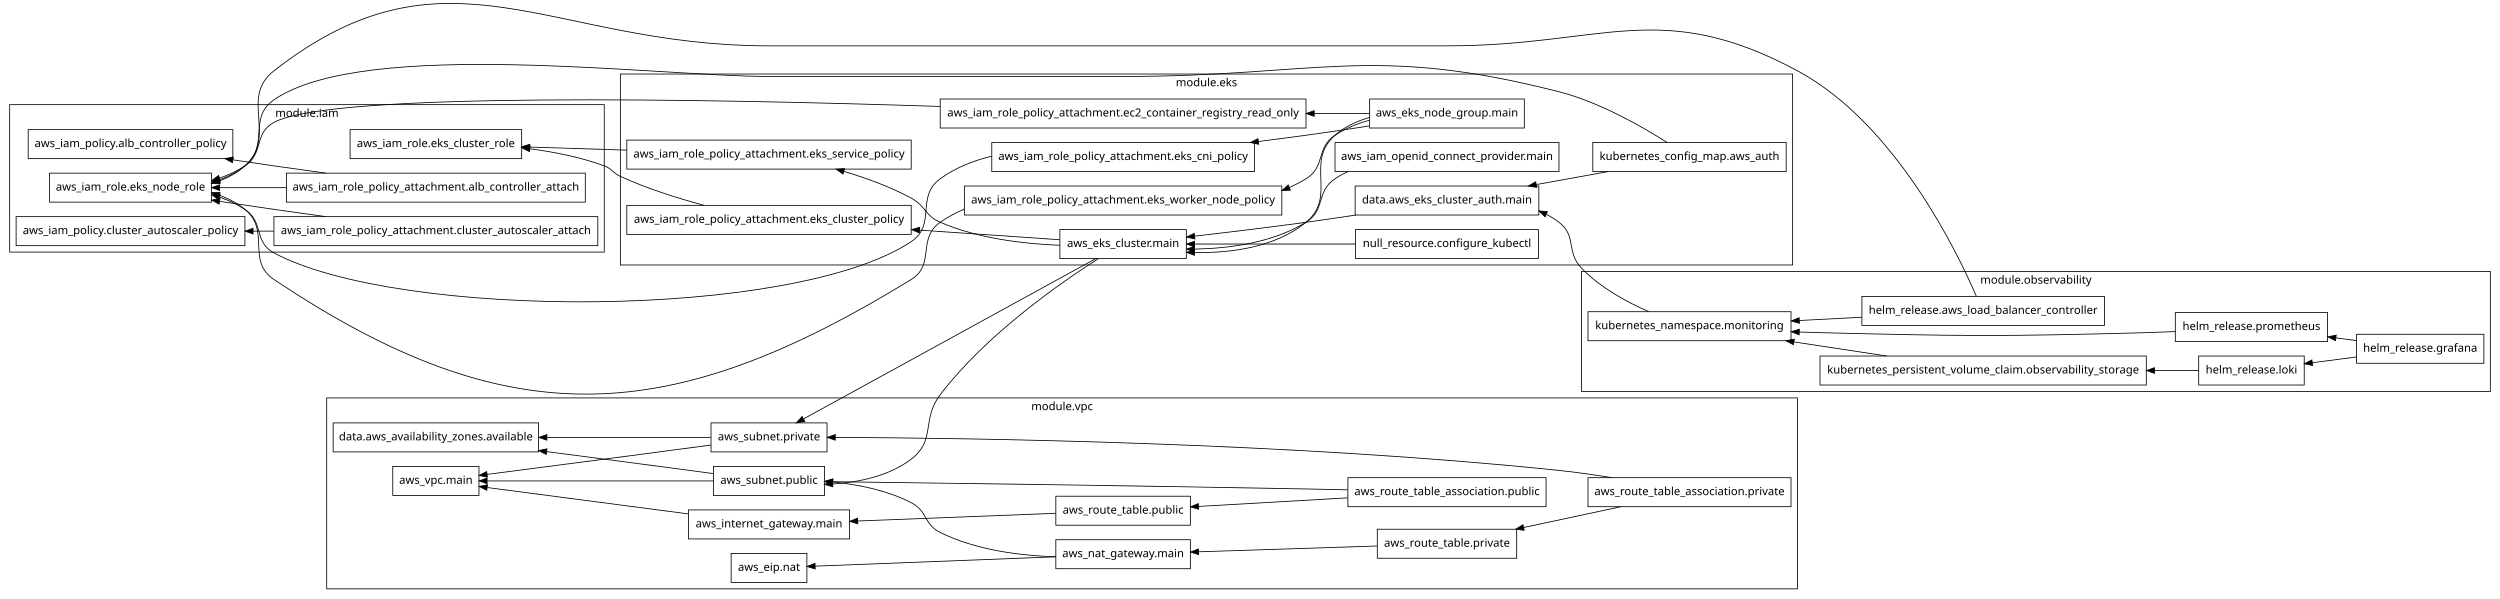
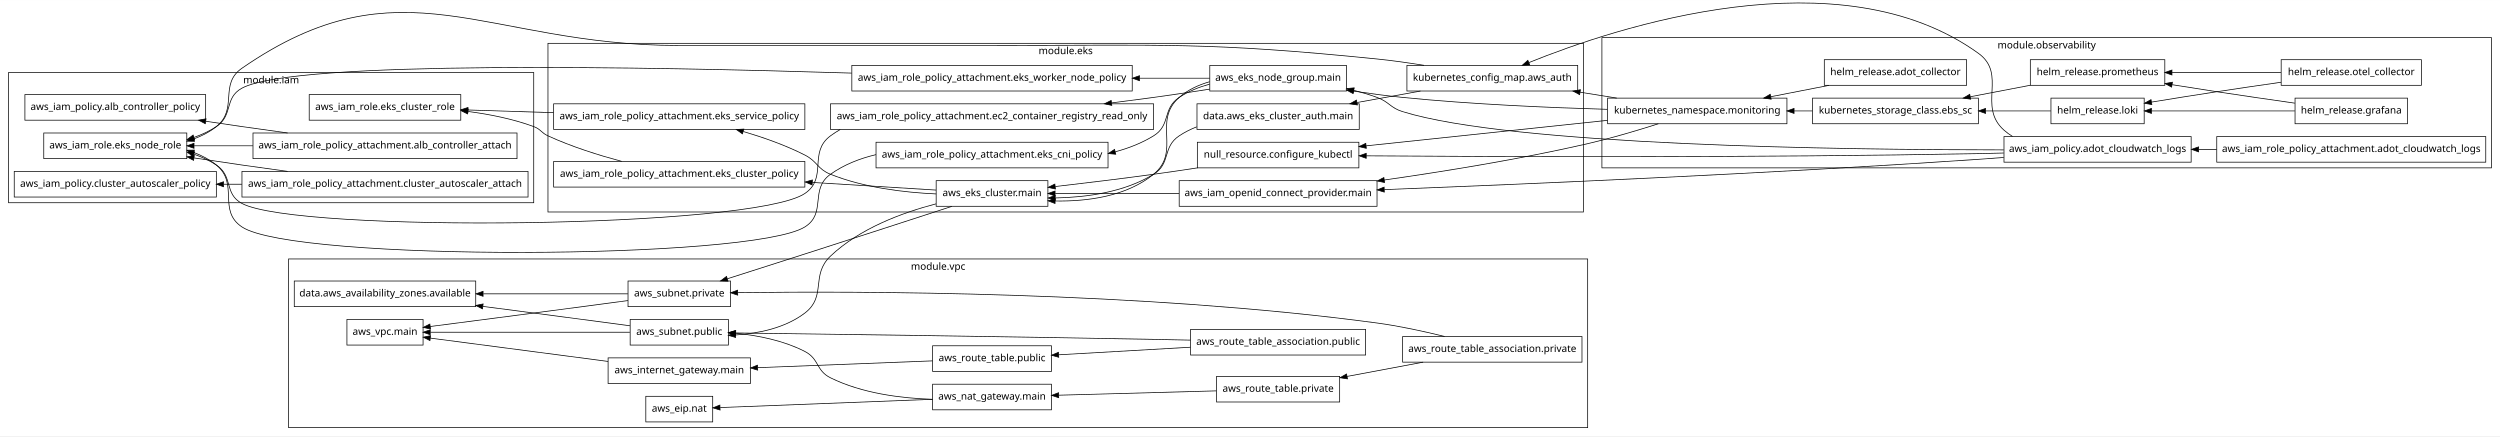
- <svg xmlns="http://www.w3.org/2000/svg" width="3103pt" height="743pt" viewBox="0.00 0.00 3103.00 742.79">
-   <g id="graph0" class="graph" transform="scale(1 1) rotate(0) translate(4 738.79)">
-     <polygon fill="white" stroke="transparent" points="-4,4 -4,-738.79 3099,-738.79 3099,4 -4,4" />
+ <svg xmlns="http://www.w3.org/2000/svg" width="3513pt" height="613pt" viewBox="0.00 0.00 3513.00 612.77">
+   <g id="graph0" class="graph" transform="scale(1 1) rotate(0) translate(4 608.77)">
+     <polygon fill="white" stroke="transparent" points="-4,4 -4,-608.77 3509,-608.77 3509,4 -4,4" />
    <g id="clust1" class="cluster">
-       <polygon fill="none" stroke="black" points="766,-410 766,-647 2221,-647 2221,-410 766,-410" />
-       <text text-anchor="middle" x="1493.5" y="-631.8" font-family="sans-serif" font-size="14.00">module.eks</text>
+       <polygon fill="none" stroke="black" points="766,-311 766,-548 2221,-548 2221,-311 766,-311" />
+       <text text-anchor="middle" x="1493.5" y="-532.8" font-family="sans-serif" font-size="14.00">module.eks</text>
    </g>
    <g id="clust2" class="cluster">
-       <polygon fill="none" stroke="black" points="8,-426 8,-609 746,-609 746,-426 8,-426" />
-       <text text-anchor="middle" x="377" y="-593.8" font-family="sans-serif" font-size="14.00">module.iam</text>
+       <polygon fill="none" stroke="black" points="8,-324 8,-507 746,-507 746,-324 8,-324" />
+       <text text-anchor="middle" x="377" y="-491.8" font-family="sans-serif" font-size="14.00">module.iam</text>
    </g>
    <g id="clust3" class="cluster">
-       <polygon fill="none" stroke="black" points="1959,-253 1959,-402 3087,-402 3087,-253 1959,-253" />
-       <text text-anchor="middle" x="2523" y="-386.8" font-family="sans-serif" font-size="14.00">module.observability</text>
+       <polygon fill="none" stroke="black" points="2247,-373 2247,-556 3497,-556 3497,-373 2247,-373" />
+       <text text-anchor="middle" x="2872" y="-540.8" font-family="sans-serif" font-size="14.00">module.observability</text>
    </g>
    <g id="clust4" class="cluster">
      <polygon fill="none" stroke="black" points="401.5,-8 401.5,-245 2227,-245 2227,-8 401.5,-8" />
      <text text-anchor="middle" x="1314.25" y="-229.8" font-family="sans-serif" font-size="14.00">module.vpc</text>
    </g>
    <g id="node1" class="node">
-       <polygon fill="none" stroke="black" points="1906,-508 1678,-508 1678,-472 1906,-472 1906,-508" />
-       <text text-anchor="middle" x="1792" y="-486.3" font-family="sans-serif" font-size="14.00">data.aws_eks_cluster_auth.main</text>
+       <polygon fill="none" stroke="black" points="1906,-463 1678,-463 1678,-427 1906,-427 1906,-463" />
+       <text text-anchor="middle" x="1792" y="-441.3" font-family="sans-serif" font-size="14.00">data.aws_eks_cluster_auth.main</text>
    </g>
    <g id="node2" class="node">
-       <polygon fill="none" stroke="black" points="1468.5,-454 1311.5,-454 1311.5,-418 1468.5,-418 1468.5,-454" />
-       <text text-anchor="middle" x="1390" y="-432.3" font-family="sans-serif" font-size="14.00">aws_eks_cluster.main</text>
+       <polygon fill="none" stroke="black" points="1468.5,-355 1311.5,-355 1311.5,-319 1468.5,-319 1468.5,-355" />
+       <text text-anchor="middle" x="1390" y="-333.3" font-family="sans-serif" font-size="14.00">aws_eks_cluster.main</text>
    </g>
    <g id="edge1" class="edge">
-       <path fill="none" stroke="black" d="M1678.76,-471.99C1658.24,-468.87 1636.99,-465.74 1617,-463 1571.52,-456.76 1520.78,-450.62 1478.91,-445.78" />
-       <polygon fill="black" stroke="black" points="1479.08,-442.27 1468.75,-444.61 1478.28,-449.23 1479.08,-442.27" />
+       <path fill="none" stroke="black" d="M1677.66,-430.67C1668.96,-427.25 1660.62,-423.08 1653,-418 1629,-402 1641.58,-379.1 1617,-364 1576.16,-338.91 1523.28,-331.54 1478.94,-330.72" />
+       <polygon fill="black" stroke="black" points="1478.77,-327.22 1468.74,-330.65 1478.72,-334.22 1478.77,-327.22" />
    </g>
    <g id="node6" class="node">
-       <polygon fill="none" stroke="black" points="1127,-484 774,-484 774,-448 1127,-448 1127,-484" />
-       <text text-anchor="middle" x="950.5" y="-462.3" font-family="sans-serif" font-size="14.00">aws_iam_role_policy_attachment.eks_cluster_policy</text>
+       <polygon fill="none" stroke="black" points="1127,-382 774,-382 774,-346 1127,-346 1127,-382" />
+       <text text-anchor="middle" x="950.5" y="-360.3" font-family="sans-serif" font-size="14.00">aws_iam_role_policy_attachment.eks_cluster_policy</text>
    </g>
    <g id="edge2" class="edge">
-       <path fill="none" stroke="black" d="M1311.29,-441.33C1262.91,-444.65 1198.48,-449.06 1137.52,-453.24" />
-       <polygon fill="black" stroke="black" points="1137.12,-449.76 1127.38,-453.94 1137.6,-456.75 1137.12,-449.76" />
+       <path fill="none" stroke="black" d="M1311.29,-341.8C1262.91,-344.78 1198.48,-348.76 1137.52,-352.52" />
+       <polygon fill="black" stroke="black" points="1137.15,-349.04 1127.38,-353.15 1137.58,-356.02 1137.15,-349.04" />
    </g>
    <g id="node8" class="node">
-       <polygon fill="none" stroke="black" points="1127,-565 774,-565 774,-529 1127,-529 1127,-565" />
-       <text text-anchor="middle" x="950.5" y="-543.3" font-family="sans-serif" font-size="14.00">aws_iam_role_policy_attachment.eks_service_policy</text>
+       <polygon fill="none" stroke="black" points="1127,-463 774,-463 774,-427 1127,-427 1127,-463" />
+       <text text-anchor="middle" x="950.5" y="-441.3" font-family="sans-serif" font-size="14.00">aws_iam_role_policy_attachment.eks_service_policy</text>
    </g>
    <g id="edge3" class="edge">
-       <path fill="none" stroke="black" d="M1311.36,-434.47C1266.39,-436.18 1209.63,-442.91 1163,-463 1143.87,-471.24 1145.31,-483.08 1127,-493 1101.18,-506.99 1071.21,-517.91 1043.42,-526.15" />
-       <polygon fill="black" stroke="black" points="1042.34,-522.82 1033.7,-528.95 1044.27,-529.55 1042.34,-522.82" />
-     </g>
-     <g id="node32" class="node">
+       <path fill="none" stroke="black" d="M1311.47,-336.37C1266.67,-338.41 1210.04,-345.15 1163,-364 1144.44,-371.44 1144.82,-381.92 1127,-391 1100.06,-404.72 1069,-415.68 1040.57,-424.05" />
+       <polygon fill="black" stroke="black" points="1039.28,-420.78 1030.64,-426.9 1041.21,-427.51 1039.28,-420.78" />
+     </g>
+     <g id="node35" class="node">
      <polygon fill="none" stroke="black" points="1022.5,-214 878.5,-214 878.5,-178 1022.5,-178 1022.5,-214" />
      <text text-anchor="middle" x="950.5" y="-192.3" font-family="sans-serif" font-size="14.00">aws_subnet.private</text>
    </g>
    <g id="edge4" class="edge">
-       <path fill="none" stroke="black" d="M1356.12,-417.96C1277.71,-374.95 1079.88,-266.43 993.24,-218.9" />
-       <polygon fill="black" stroke="black" points="994.92,-215.83 984.47,-214.08 991.55,-221.96 994.92,-215.83" />
-     </g>
-     <g id="node33" class="node">
+       <path fill="none" stroke="black" d="M1333.57,-318.93C1280.56,-301.67 1198.36,-274.96 1127,-252 1091.13,-240.46 1051.11,-227.68 1018.35,-217.25" />
+       <polygon fill="black" stroke="black" points="1019.02,-213.79 1008.43,-214.09 1016.9,-220.46 1019.02,-213.79" />
+     </g>
+     <g id="node36" class="node">
      <polygon fill="none" stroke="black" points="1019.5,-160 881.5,-160 881.5,-124 1019.5,-124 1019.5,-160" />
      <text text-anchor="middle" x="950.5" y="-138.3" font-family="sans-serif" font-size="14.00">aws_subnet.public</text>
    </g>
    <g id="edge5" class="edge">
-       <path fill="none" stroke="black" d="M1359.29,-417.88C1312.2,-387.87 1219.95,-323.73 1163,-249 1139.37,-217.99 1158.03,-192.61 1127,-169 1099.54,-148.11 1062.55,-140.33 1029.6,-138.18" />
+       <path fill="none" stroke="black" d="M1311.28,-322.43C1263.47,-309.98 1203.76,-287.71 1163,-249 1134.73,-222.15 1158.03,-192.61 1127,-169 1099.54,-148.11 1062.55,-140.33 1029.6,-138.18" />
      <polygon fill="black" stroke="black" points="1029.68,-134.68 1019.52,-137.69 1029.34,-141.67 1029.68,-134.68" />
    </g>
    <g id="node3" class="node">
-       <polygon fill="none" stroke="black" points="1888,-616 1696,-616 1696,-580 1888,-580 1888,-616" />
-       <text text-anchor="middle" x="1792" y="-594.3" font-family="sans-serif" font-size="14.00">aws_eks_node_group.main</text>
+       <polygon fill="none" stroke="black" points="1888,-517 1696,-517 1696,-481 1888,-481 1888,-517" />
+       <text text-anchor="middle" x="1792" y="-495.3" font-family="sans-serif" font-size="14.00">aws_eks_node_group.main</text>
    </g>
    <g id="edge6" class="edge">
-       <path fill="none" stroke="black" d="M1695.79,-593.04C1680.14,-588.59 1665.1,-581.64 1653,-571 1615,-537.59 1656.22,-494.97 1617,-463 1578.99,-432.01 1524.71,-424.72 1478.88,-425.44" />
-       <polygon fill="black" stroke="black" points="1478.53,-421.95 1468.63,-425.73 1478.73,-428.95 1478.53,-421.95" />
+       <path fill="none" stroke="black" d="M1695.79,-494.04C1680.14,-489.59 1665.1,-482.64 1653,-472 1615,-438.59 1656.22,-395.97 1617,-364 1578.99,-333.01 1524.71,-325.72 1478.88,-326.44" />
+       <polygon fill="black" stroke="black" points="1478.53,-322.95 1468.63,-326.73 1478.73,-329.95 1478.53,-322.95" />
    </g>
    <g id="node5" class="node">
-       <polygon fill="none" stroke="black" points="1617,-616 1163,-616 1163,-580 1617,-580 1617,-616" />
-       <text text-anchor="middle" x="1390" y="-594.3" font-family="sans-serif" font-size="14.00">aws_iam_role_policy_attachment.ec2_container_registry_read_only</text>
+       <polygon fill="none" stroke="black" points="1617,-463 1163,-463 1163,-427 1617,-427 1617,-463" />
+       <text text-anchor="middle" x="1390" y="-441.3" font-family="sans-serif" font-size="14.00">aws_iam_role_policy_attachment.ec2_container_registry_read_only</text>
    </g>
    <g id="edge7" class="edge">
-       <path fill="none" stroke="black" d="M1695.95,-598C1674.73,-598 1651.31,-598 1627.16,-598" />
-       <polygon fill="black" stroke="black" points="1627.14,-594.5 1617.14,-598 1627.14,-601.5 1627.14,-594.5" />
+       <path fill="none" stroke="black" d="M1695.81,-483.61C1670.25,-479.65 1642.59,-475.51 1617,-472 1597.91,-469.38 1577.89,-466.78 1558,-464.28" />
+       <polygon fill="black" stroke="black" points="1558.28,-460.79 1547.93,-463.03 1557.42,-467.74 1558.28,-460.79" />
    </g>
    <g id="node7" class="node">
-       <polygon fill="none" stroke="black" points="1553,-562 1227,-562 1227,-526 1553,-526 1553,-562" />
-       <text text-anchor="middle" x="1390" y="-540.3" font-family="sans-serif" font-size="14.00">aws_iam_role_policy_attachment.eks_cni_policy</text>
+       <polygon fill="none" stroke="black" points="1553,-409 1227,-409 1227,-373 1553,-373 1553,-409" />
+       <text text-anchor="middle" x="1390" y="-387.3" font-family="sans-serif" font-size="14.00">aws_iam_role_policy_attachment.eks_cni_policy</text>
    </g>
    <g id="edge8" class="edge">
-       <path fill="none" stroke="black" d="M1695.81,-582.61C1670.25,-578.65 1642.59,-574.51 1617,-571 1597.91,-568.38 1577.89,-565.78 1558,-563.28" />
-       <polygon fill="black" stroke="black" points="1558.28,-559.79 1547.93,-562.03 1557.42,-566.74 1558.28,-559.79" />
+       <path fill="none" stroke="black" d="M1695.78,-490.65C1680.65,-486.5 1665.8,-480.53 1653,-472 1629,-456 1641.58,-433.1 1617,-418 1600.59,-407.92 1582.23,-400.69 1563.26,-395.61" />
+       <polygon fill="black" stroke="black" points="1563.84,-392.15 1553.29,-393.14 1562.16,-398.94 1563.84,-392.15" />
    </g>
    <g id="node9" class="node">
-       <polygon fill="none" stroke="black" points="1587,-508 1193,-508 1193,-472 1587,-472 1587,-508" />
-       <text text-anchor="middle" x="1390" y="-486.3" font-family="sans-serif" font-size="14.00">aws_iam_role_policy_attachment.eks_worker_node_policy</text>
+       <polygon fill="none" stroke="black" points="1587,-517 1193,-517 1193,-481 1587,-481 1587,-517" />
+       <text text-anchor="middle" x="1390" y="-495.3" font-family="sans-serif" font-size="14.00">aws_iam_role_policy_attachment.eks_worker_node_policy</text>
    </g>
    <g id="edge9" class="edge">
-       <path fill="none" stroke="black" d="M1695.78,-589.65C1680.65,-585.5 1665.8,-579.53 1653,-571 1629,-555 1641.58,-532.1 1617,-517 1610.52,-513.02 1603.73,-509.48 1596.73,-506.35" />
-       <polygon fill="black" stroke="black" points="1597.62,-502.93 1587.05,-502.32 1594.93,-509.39 1597.62,-502.93" />
+       <path fill="none" stroke="black" d="M1695.95,-499C1666.09,-499 1631.87,-499 1597.4,-499" />
+       <polygon fill="black" stroke="black" points="1597.19,-495.5 1587.19,-499 1597.19,-502.5 1597.19,-495.5" />
    </g>
    <g id="node4" class="node">
-       <polygon fill="none" stroke="black" points="1931,-562 1653,-562 1653,-526 1931,-526 1931,-562" />
-       <text text-anchor="middle" x="1792" y="-540.3" font-family="sans-serif" font-size="14.00">aws_iam_openid_connect_provider.main</text>
+       <polygon fill="none" stroke="black" points="1931,-355 1653,-355 1653,-319 1931,-319 1931,-355" />
+       <text text-anchor="middle" x="1792" y="-333.3" font-family="sans-serif" font-size="14.00">aws_iam_openid_connect_provider.main</text>
    </g>
    <g id="edge10" class="edge">
-       <path fill="none" stroke="black" d="M1669.1,-525.99C1663.48,-523.37 1658.08,-520.39 1653,-517 1629,-501 1641.58,-478.1 1617,-463 1576.16,-437.91 1523.28,-430.54 1478.94,-429.72" />
-       <polygon fill="black" stroke="black" points="1478.77,-426.22 1468.74,-429.65 1478.72,-433.22 1478.77,-426.22" />
+       <path fill="none" stroke="black" d="M1652.78,-337C1595.11,-337 1529.83,-337 1478.89,-337" />
+       <polygon fill="black" stroke="black" points="1478.57,-333.5 1468.57,-337 1478.57,-340.5 1478.57,-333.5" />
    </g>
    <g id="node15" class="node">
-       <polygon fill="none" stroke="black" points="258.5,-524 57.5,-524 57.5,-488 258.5,-488 258.5,-524" />
-       <text text-anchor="middle" x="158" y="-502.3" font-family="sans-serif" font-size="14.00">aws_iam_role.eks_node_role</text>
+       <polygon fill="none" stroke="black" points="258.5,-422 57.5,-422 57.5,-386 258.5,-386 258.5,-422" />
+       <text text-anchor="middle" x="158" y="-400.3" font-family="sans-serif" font-size="14.00">aws_iam_role.eks_node_role</text>
    </g>
    <g id="edge11" class="edge">
-       <path fill="none" stroke="black" d="M1162.73,-606.77C874.9,-616.21 406.5,-625.2 336,-587 310.64,-573.26 324.03,-548.95 300,-533 290.44,-526.66 279.77,-521.72 268.68,-517.89" />
-       <polygon fill="black" stroke="black" points="269.44,-514.46 258.85,-514.81 267.34,-521.14 269.44,-514.46" />
+       <path fill="none" stroke="black" d="M1176.63,-426.89C1171.93,-424.18 1167.37,-421.23 1163,-418 1131.3,-394.61 1159.63,-359.07 1127,-337 1054.19,-287.76 413.5,-281.52 336,-323 310.57,-336.61 324.03,-361.05 300,-377 290.44,-383.34 279.77,-388.28 268.68,-392.11" />
+       <polygon fill="black" stroke="black" points="267.34,-388.86 258.85,-395.19 269.44,-395.54 267.34,-388.86" />
    </g>
    <g id="node14" class="node">
-       <polygon fill="none" stroke="black" points="643.5,-578 430.5,-578 430.5,-542 643.5,-542 643.5,-578" />
-       <text text-anchor="middle" x="537" y="-556.3" font-family="sans-serif" font-size="14.00">aws_iam_role.eks_cluster_role</text>
+       <polygon fill="none" stroke="black" points="643.5,-476 430.5,-476 430.5,-440 643.5,-440 643.5,-476" />
+       <text text-anchor="middle" x="537" y="-454.3" font-family="sans-serif" font-size="14.00">aws_iam_role.eks_cluster_role</text>
    </g>
    <g id="edge12" class="edge">
-       <path fill="none" stroke="black" d="M869.54,-484.12C836.68,-492.94 798.73,-504.94 766,-520 756.37,-524.43 755.95,-529.34 746,-533 717.06,-543.65 684.51,-550.21 653.9,-554.22" />
-       <polygon fill="black" stroke="black" points="653.11,-550.79 643.61,-555.48 653.96,-557.74 653.11,-550.79" />
+       <path fill="none" stroke="black" d="M869.54,-382.12C836.68,-390.94 798.73,-402.94 766,-418 756.37,-422.43 755.95,-427.34 746,-431 717.06,-441.65 684.51,-448.21 653.9,-452.22" />
+       <polygon fill="black" stroke="black" points="653.11,-448.79 643.61,-453.48 653.96,-455.74 653.11,-448.79" />
    </g>
    <g id="edge13" class="edge">
-       <path fill="none" stroke="black" d="M1226.98,-545C1204.03,-539.53 1181.86,-530.71 1163,-517 1132.12,-494.55 1158.78,-460.16 1127,-439 980.68,-341.55 491,-342.04 336,-425 310.57,-438.61 324.03,-463.05 300,-479 290.44,-485.34 279.77,-490.28 268.68,-494.11" />
-       <polygon fill="black" stroke="black" points="267.34,-490.86 258.85,-497.19 269.44,-497.54 267.34,-490.86" />
+       <path fill="none" stroke="black" d="M1226.93,-391.59C1204.05,-386.16 1181.92,-377.46 1163,-364 1133.2,-342.79 1158.01,-309.4 1127,-290 1052.49,-243.39 409.07,-241.16 336,-290 301.21,-313.25 332.44,-350.56 300,-377 290.64,-384.63 279.78,-390.33 268.31,-394.58" />
+       <polygon fill="black" stroke="black" points="266.95,-391.34 258.56,-397.8 269.15,-397.98 266.95,-391.34" />
    </g>
    <g id="edge14" class="edge">
-       <path fill="none" stroke="black" d="M773.79,-552.55C733.26,-553.83 691.14,-555.16 653.9,-556.34" />
-       <polygon fill="black" stroke="black" points="653.42,-552.85 643.53,-556.67 653.64,-559.85 653.42,-552.85" />
+       <path fill="none" stroke="black" d="M773.79,-450.55C733.26,-451.83 691.14,-453.16 653.9,-454.34" />
+       <polygon fill="black" stroke="black" points="653.42,-450.85 643.53,-454.67 653.64,-457.85 653.42,-450.85" />
    </g>
    <g id="edge15" class="edge">
-       <path fill="none" stroke="black" d="M1192.92,-479.34C1182.38,-474.9 1172.31,-469.51 1163,-463 1134.01,-442.73 1157.15,-410.52 1127,-392 827.43,-208.02 628.27,-196.63 336,-392 301.21,-415.25 332.44,-452.56 300,-479 290.64,-486.63 279.78,-492.33 268.31,-496.58" />
-       <polygon fill="black" stroke="black" points="266.95,-493.34 258.56,-499.8 269.15,-499.98 266.95,-493.34" />
+       <path fill="none" stroke="black" d="M1192.77,-506.17C908.75,-515.08 408.96,-524.67 336,-485 310.66,-471.22 324.03,-446.95 300,-431 290.44,-424.66 279.77,-419.72 268.68,-415.89" />
+       <polygon fill="black" stroke="black" points="269.44,-412.46 258.85,-412.81 267.34,-419.14 269.44,-412.46" />
    </g>
    <g id="node10" class="node">
-       <polygon fill="none" stroke="black" points="2213,-562 1973,-562 1973,-526 2213,-526 2213,-562" />
-       <text text-anchor="middle" x="2093" y="-540.3" font-family="sans-serif" font-size="14.00">kubernetes_config_map.aws_auth</text>
+       <polygon fill="none" stroke="black" points="2213,-517 1973,-517 1973,-481 2213,-481 2213,-517" />
+       <text text-anchor="middle" x="2093" y="-495.3" font-family="sans-serif" font-size="14.00">kubernetes_config_map.aws_auth</text>
    </g>
    <g id="edge16" class="edge">
-       <path fill="none" stroke="black" d="M1992.02,-525.94C1963.47,-520.79 1932.2,-515.14 1903.09,-509.88" />
-       <polygon fill="black" stroke="black" points="1903.35,-506.37 1892.88,-508.04 1902.1,-513.26 1903.35,-506.37" />
+       <path fill="none" stroke="black" d="M1992.02,-480.94C1963.47,-475.79 1932.2,-470.14 1903.09,-464.88" />
+       <polygon fill="black" stroke="black" points="1903.35,-461.37 1892.88,-463.04 1902.1,-468.26 1903.35,-461.37" />
    </g>
    <g id="edge17" class="edge">
-       <path fill="none" stroke="black" d="M2065.23,-562.04C2034.39,-581.7 1981.47,-612.08 1931,-625 1698.36,-684.56 1631.15,-644 1391,-644 1391,-644 1391,-644 949.5,-644 813.01,-644 448.48,-692.31 336,-615 303.2,-592.45 331.12,-557.81 300,-533 290.64,-525.53 279.82,-519.92 268.43,-515.72" />
-       <polygon fill="black" stroke="black" points="269.34,-512.34 258.74,-512.52 267.14,-518.98 269.34,-512.34" />
+       <path fill="none" stroke="black" d="M1996.93,-517.06C1975.33,-520.58 1952.43,-523.84 1931,-526 1692.07,-550.13 1631.15,-545 1391,-545 1391,-545 1391,-545 949.5,-545 676.46,-545 560.63,-668.21 336,-513 303.25,-490.37 331.12,-455.81 300,-431 290.64,-423.53 279.82,-417.92 268.43,-413.72" />
+       <polygon fill="black" stroke="black" points="269.34,-410.34 258.74,-410.52 267.14,-416.98 269.34,-410.34" />
    </g>
    <g id="node11" class="node">
-       <polygon fill="none" stroke="black" points="1905.5,-454 1678.5,-454 1678.5,-418 1905.5,-418 1905.5,-454" />
-       <text text-anchor="middle" x="1792" y="-432.3" font-family="sans-serif" font-size="14.00">null_resource.configure_kubectl</text>
+       <polygon fill="none" stroke="black" points="1905.5,-409 1678.5,-409 1678.5,-373 1905.5,-373 1905.5,-409" />
+       <text text-anchor="middle" x="1792" y="-387.3" font-family="sans-serif" font-size="14.00">null_resource.configure_kubectl</text>
    </g>
    <g id="edge18" class="edge">
-       <path fill="none" stroke="black" d="M1678.25,-436C1615.15,-436 1537.63,-436 1479.04,-436" />
-       <polygon fill="black" stroke="black" points="1478.7,-432.5 1468.7,-436 1478.7,-439.5 1478.7,-432.5" />
+       <path fill="none" stroke="black" d="M1678.76,-372.99C1658.24,-369.87 1636.99,-366.74 1617,-364 1571.52,-357.76 1520.78,-351.62 1478.91,-346.78" />
+       <polygon fill="black" stroke="black" points="1479.08,-343.27 1468.75,-345.61 1478.28,-350.23 1479.08,-343.27" />
    </g>
    <g id="node12" class="node">
-       <polygon fill="none" stroke="black" points="285,-578 31,-578 31,-542 285,-542 285,-578" />
-       <text text-anchor="middle" x="158" y="-556.3" font-family="sans-serif" font-size="14.00">aws_iam_policy.alb_controller_policy</text>
+       <polygon fill="none" stroke="black" points="285,-476 31,-476 31,-440 285,-440 285,-476" />
+       <text text-anchor="middle" x="158" y="-454.3" font-family="sans-serif" font-size="14.00">aws_iam_policy.alb_controller_policy</text>
    </g>
    <g id="node13" class="node">
-       <polygon fill="none" stroke="black" points="300,-470 16,-470 16,-434 300,-434 300,-470" />
-       <text text-anchor="middle" x="158" y="-448.3" font-family="sans-serif" font-size="14.00">aws_iam_policy.cluster_autoscaler_policy</text>
+       <polygon fill="none" stroke="black" points="300,-368 16,-368 16,-332 300,-332 300,-368" />
+       <text text-anchor="middle" x="158" y="-346.3" font-family="sans-serif" font-size="14.00">aws_iam_policy.cluster_autoscaler_policy</text>
    </g>
    <g id="node16" class="node">
-       <polygon fill="none" stroke="black" points="722.5,-524 351.5,-524 351.5,-488 722.5,-488 722.5,-524" />
-       <text text-anchor="middle" x="537" y="-502.3" font-family="sans-serif" font-size="14.00">aws_iam_role_policy_attachment.alb_controller_attach</text>
+       <polygon fill="none" stroke="black" points="722.5,-422 351.5,-422 351.5,-386 722.5,-386 722.5,-422" />
+       <text text-anchor="middle" x="537" y="-400.3" font-family="sans-serif" font-size="14.00">aws_iam_role_policy_attachment.alb_controller_attach</text>
    </g>
    <g id="edge19" class="edge">
-       <path fill="none" stroke="black" d="M400.13,-524.02C378.67,-526.96 356.72,-530.02 336,-533 319.54,-535.37 302.23,-537.92 285.14,-540.49" />
-       <polygon fill="black" stroke="black" points="284.48,-537.05 275.11,-542 285.52,-543.97 284.48,-537.05" />
+       <path fill="none" stroke="black" d="M400.13,-422.02C378.67,-424.96 356.72,-428.02 336,-431 319.54,-433.37 302.23,-435.92 285.14,-438.49" />
+       <polygon fill="black" stroke="black" points="284.48,-435.05 275.11,-440 285.52,-441.97 284.48,-435.05" />
    </g>
    <g id="edge20" class="edge">
-       <path fill="none" stroke="black" d="M351.37,-506C323.12,-506 294.76,-506 268.82,-506" />
-       <polygon fill="black" stroke="black" points="268.62,-502.5 258.62,-506 268.62,-509.5 268.62,-502.5" />
+       <path fill="none" stroke="black" d="M351.37,-404C323.12,-404 294.76,-404 268.82,-404" />
+       <polygon fill="black" stroke="black" points="268.62,-400.5 258.62,-404 268.62,-407.5 268.62,-400.5" />
    </g>
    <g id="node17" class="node">
-       <polygon fill="none" stroke="black" points="738,-470 336,-470 336,-434 738,-434 738,-470" />
-       <text text-anchor="middle" x="537" y="-448.3" font-family="sans-serif" font-size="14.00">aws_iam_role_policy_attachment.cluster_autoscaler_attach</text>
+       <polygon fill="none" stroke="black" points="738,-368 336,-368 336,-332 738,-332 738,-368" />
+       <text text-anchor="middle" x="537" y="-346.3" font-family="sans-serif" font-size="14.00">aws_iam_role_policy_attachment.cluster_autoscaler_attach</text>
    </g>
    <g id="edge21" class="edge">
-       <path fill="none" stroke="black" d="M335.91,-452C327.33,-452 318.78,-452 310.33,-452" />
-       <polygon fill="black" stroke="black" points="310.08,-448.5 300.08,-452 310.08,-455.5 310.08,-448.5" />
+       <path fill="none" stroke="black" d="M335.91,-350C327.33,-350 318.78,-350 310.33,-350" />
+       <polygon fill="black" stroke="black" points="310.08,-346.5 300.08,-350 310.08,-353.5 310.08,-346.5" />
    </g>
    <g id="edge22" class="edge">
-       <path fill="none" stroke="black" d="M400.13,-470.02C378.67,-472.96 356.72,-476.02 336,-479 314.25,-482.13 291.02,-485.58 268.79,-488.95" />
-       <polygon fill="black" stroke="black" points="268.01,-485.53 258.65,-490.49 269.06,-492.45 268.01,-485.53" />
+       <path fill="none" stroke="black" d="M400.13,-368.02C378.67,-370.96 356.72,-374.02 336,-377 314.25,-380.13 291.02,-383.58 268.79,-386.95" />
+       <polygon fill="black" stroke="black" points="268.01,-383.53 258.65,-388.49 269.06,-390.45 268.01,-383.53" />
    </g>
    <g id="node18" class="node">
-       <polygon fill="none" stroke="black" points="2608,-371 2307,-371 2307,-335 2608,-335 2608,-371" />
-       <text text-anchor="middle" x="2457.5" y="-349.3" font-family="sans-serif" font-size="14.00">helm_release.aws_load_balancer_controller</text>
+       <polygon fill="none" stroke="black" points="3075,-417 2812,-417 2812,-381 3075,-381 3075,-417" />
+       <text text-anchor="middle" x="2943.5" y="-395.3" font-family="sans-serif" font-size="14.00">aws_iam_policy.adot_cloudwatch_logs</text>
    </g>
    <g id="edge23" class="edge">
-       <path fill="none" stroke="black" d="M2448.97,-371.34C2425.58,-425.64 2348.38,-585.8 2227,-651 2056.64,-742.51 1986.38,-682 1793,-682 1793,-682 1793,-682 949.5,-682 676.49,-682 551.25,-818.95 336,-651 292.77,-617.27 340.79,-569.64 300,-533 290.78,-524.72 279.83,-518.64 268.16,-514.21" />
-       <polygon fill="black" stroke="black" points="269.26,-510.89 258.67,-511.01 267.02,-517.52 269.26,-510.89" />
+       <path fill="none" stroke="black" d="M2811.66,-398.26C2583.11,-398.27 2120.84,-404.44 1967,-452 1949.51,-457.41 1948.19,-465.72 1931,-472 1920.54,-475.82 1909.42,-479.14 1898.21,-482.01" />
+       <polygon fill="black" stroke="black" points="1897.24,-478.64 1888.35,-484.42 1898.9,-485.44 1897.24,-478.64" />
+     </g>
+     <g id="edge24" class="edge">
+       <path fill="none" stroke="black" d="M2811.65,-387.61C2799.6,-386.68 2787.58,-385.79 2776,-385 2480.21,-364.76 2133.78,-349.9 1941.25,-342.43" />
+       <polygon fill="black" stroke="black" points="1941.2,-338.93 1931.07,-342.04 1940.93,-345.92 1941.2,-338.93" />
+     </g>
+     <g id="edge25" class="edge">
+       <path fill="none" stroke="black" d="M2823.97,-417.14C2819.73,-419.76 2815.72,-422.7 2812,-426 2774.18,-459.61 2817.05,-504.42 2776,-534 2580.75,-674.73 2266.31,-570.26 2144.48,-520.97" />
+       <polygon fill="black" stroke="black" points="2145.59,-517.65 2135.01,-517.1 2142.94,-524.12 2145.59,-517.65" />
+     </g>
+     <g id="edge26" class="edge">
+       <path fill="none" stroke="black" d="M2811.63,-393.86C2799.59,-393.52 2787.57,-393.22 2776,-393 2466.46,-387.11 2101.99,-388.56 1915.88,-389.91" />
+       <polygon fill="black" stroke="black" points="1915.77,-386.41 1905.79,-389.98 1915.82,-393.41 1915.77,-386.41" />
+     </g>
+     <g id="node19" class="node">
+       <polygon fill="none" stroke="black" points="3489,-417 3111,-417 3111,-381 3489,-381 3489,-417" />
+       <text text-anchor="middle" x="3300" y="-395.3" font-family="sans-serif" font-size="14.00">aws_iam_role_policy_attachment.adot_cloudwatch_logs</text>
+     </g>
+     <g id="edge27" class="edge">
+       <path fill="none" stroke="black" d="M3110.85,-399C3102.37,-399 3093.92,-399 3085.58,-399" />
+       <polygon fill="black" stroke="black" points="3085.47,-395.5 3075.47,-399 3085.47,-402.5 3085.47,-395.5" />
+     </g>
+     <g id="node20" class="node">
+       <polygon fill="none" stroke="black" points="2759.5,-525 2559.5,-525 2559.5,-489 2759.5,-489 2759.5,-525" />
+       <text text-anchor="middle" x="2659.5" y="-503.3" font-family="sans-serif" font-size="14.00">helm_release.adot_collector</text>
+     </g>
+     <g id="node25" class="node">
+       <polygon fill="none" stroke="black" points="2507,-471 2255,-471 2255,-435 2507,-435 2507,-471" />
+       <text text-anchor="middle" x="2381" y="-449.3" font-family="sans-serif" font-size="14.00">kubernetes_namespace.monitoring</text>
+     </g>
+     <g id="edge28" class="edge">
+       <path fill="none" stroke="black" d="M2566.05,-488.94C2539.87,-483.83 2511.23,-478.24 2484.51,-473.02" />
+       <polygon fill="black" stroke="black" points="2484.85,-469.52 2474.37,-471.04 2483.51,-476.39 2484.85,-469.52" />
+     </g>
+     <g id="node21" class="node">
+       <polygon fill="none" stroke="black" points="3379,-471 3221,-471 3221,-435 3379,-435 3379,-471" />
+       <text text-anchor="middle" x="3300" y="-449.3" font-family="sans-serif" font-size="14.00">helm_release.grafana</text>
    </g>
    <g id="node22" class="node">
-       <polygon fill="none" stroke="black" points="2219,-352 1967,-352 1967,-316 2219,-316 2219,-352" />
-       <text text-anchor="middle" x="2093" y="-330.3" font-family="sans-serif" font-size="14.00">kubernetes_namespace.monitoring</text>
-     </g>
-     <g id="edge24" class="edge">
-       <path fill="none" stroke="black" d="M2306.96,-345.16C2281.22,-343.81 2254.6,-342.42 2229.27,-341.09" />
-       <polygon fill="black" stroke="black" points="2229.42,-337.59 2219.25,-340.56 2229.05,-344.58 2229.42,-337.59" />
-     </g>
-     <g id="node19" class="node">
-       <polygon fill="none" stroke="black" points="3079,-324 2921,-324 2921,-288 3079,-288 3079,-324" />
-       <text text-anchor="middle" x="3000" y="-302.3" font-family="sans-serif" font-size="14.00">helm_release.grafana</text>
-     </g>
-     <g id="node20" class="node">
-       <polygon fill="none" stroke="black" points="2856,-297 2725,-297 2725,-261 2856,-261 2856,-297" />
-       <text text-anchor="middle" x="2790.5" y="-275.3" font-family="sans-serif" font-size="14.00">helm_release.loki</text>
-     </g>
-     <g id="edge25" class="edge">
-       <path fill="none" stroke="black" d="M2920.85,-295.83C2902.99,-293.51 2884.04,-291.04 2866.33,-288.74" />
-       <polygon fill="black" stroke="black" points="2866.42,-285.22 2856.05,-287.4 2865.52,-292.16 2866.42,-285.22" />
-     </g>
-     <g id="node21" class="node">
-       <polygon fill="none" stroke="black" points="2885,-351 2696,-351 2696,-315 2885,-315 2885,-351" />
-       <text text-anchor="middle" x="2790.5" y="-329.3" font-family="sans-serif" font-size="14.00">helm_release.prometheus</text>
-     </g>
-     <g id="edge26" class="edge">
-       <path fill="none" stroke="black" d="M2920.85,-316.17C2912.51,-317.25 2903.93,-318.37 2895.36,-319.49" />
-       <polygon fill="black" stroke="black" points="2894.77,-316.03 2885.3,-320.79 2895.67,-322.97 2894.77,-316.03" />
+       <polygon fill="none" stroke="black" points="3009,-471 2878,-471 2878,-435 3009,-435 3009,-471" />
+       <text text-anchor="middle" x="2943.5" y="-449.3" font-family="sans-serif" font-size="14.00">helm_release.loki</text>
+     </g>
+     <g id="edge29" class="edge">
+       <path fill="none" stroke="black" d="M3220.76,-453C3160.72,-453 3078.36,-453 3019.22,-453" />
+       <polygon fill="black" stroke="black" points="3019.2,-449.5 3009.2,-453 3019.2,-456.5 3019.2,-449.5" />
+     </g>
+     <g id="node24" class="node">
+       <polygon fill="none" stroke="black" points="3038,-525 2849,-525 2849,-489 3038,-489 3038,-525" />
+       <text text-anchor="middle" x="2943.5" y="-503.3" font-family="sans-serif" font-size="14.00">helm_release.prometheus</text>
+     </g>
+     <g id="edge30" class="edge">
+       <path fill="none" stroke="black" d="M3220.75,-463.92C3186.97,-468.71 3147.02,-474.49 3111,-480 3090.73,-483.1 3069.08,-486.52 3048.34,-489.86" />
+       <polygon fill="black" stroke="black" points="3047.55,-486.45 3038.23,-491.49 3048.66,-493.36 3047.55,-486.45" />
+     </g>
+     <g id="node26" class="node">
+       <polygon fill="none" stroke="black" points="2776,-471 2543,-471 2543,-435 2776,-435 2776,-471" />
+       <text text-anchor="middle" x="2659.5" y="-449.3" font-family="sans-serif" font-size="14.00">kubernetes_storage_class.ebs_sc</text>
+     </g>
+     <g id="edge31" class="edge">
+       <path fill="none" stroke="black" d="M2877.8,-453C2850.59,-453 2817.94,-453 2786.32,-453" />
+       <polygon fill="black" stroke="black" points="2786.1,-449.5 2776.1,-453 2786.1,-456.5 2786.1,-449.5" />
    </g>
    <g id="node23" class="node">
-       <polygon fill="none" stroke="black" points="2660,-297 2255,-297 2255,-261 2660,-261 2660,-297" />
-       <text text-anchor="middle" x="2457.5" y="-275.3" font-family="sans-serif" font-size="14.00">kubernetes_persistent_volume_claim.observability_storage</text>
-     </g>
-     <g id="edge27" class="edge">
-       <path fill="none" stroke="black" d="M2724.89,-279C2708.4,-279 2689.74,-279 2670.14,-279" />
-       <polygon fill="black" stroke="black" points="2670.13,-275.5 2660.13,-279 2670.13,-282.5 2670.13,-275.5" />
-     </g>
-     <g id="edge28" class="edge">
-       <path fill="none" stroke="black" d="M2695.8,-327.34C2683.76,-326.78 2671.59,-326.31 2660,-326 2480.07,-321.14 2434.94,-321.53 2255,-326 2246.65,-326.21 2238.07,-326.47 2229.41,-326.79" />
-       <polygon fill="black" stroke="black" points="2229.09,-323.3 2219.22,-327.17 2229.35,-330.29 2229.09,-323.3" />
-     </g>
-     <g id="edge29" class="edge">
-       <path fill="none" stroke="black" d="M2042.32,-352.11C2015.02,-364.05 1982.11,-381.96 1959,-406 1939.44,-426.35 1953.41,-445.84 1931,-463 1926.16,-466.71 1920.95,-469.95 1915.48,-472.78" />
-       <polygon fill="black" stroke="black" points="1913.66,-469.77 1906.08,-477.17 1916.62,-476.12 1913.66,-469.77" />
-     </g>
-     <g id="edge30" class="edge">
-       <path fill="none" stroke="black" d="M2337.8,-297.01C2300.94,-302.6 2260.13,-308.79 2222.62,-314.48" />
-       <polygon fill="black" stroke="black" points="2222.01,-311.04 2212.65,-316 2223.06,-317.96 2222.01,-311.04" />
-     </g>
-     <g id="node24" class="node">
+       <polygon fill="none" stroke="black" points="3398.5,-525 3201.5,-525 3201.5,-489 3398.5,-489 3398.5,-525" />
+       <text text-anchor="middle" x="3300" y="-503.3" font-family="sans-serif" font-size="14.00">helm_release.otel_collector</text>
+     </g>
+     <g id="edge32" class="edge">
+       <path fill="none" stroke="black" d="M3201.37,-493.32C3172.28,-489.15 3140.34,-484.48 3111,-480 3080.96,-475.41 3047.92,-470.1 3019.24,-465.42" />
+       <polygon fill="black" stroke="black" points="3019.73,-461.95 3009.29,-463.79 3018.6,-468.86 3019.73,-461.95" />
+     </g>
+     <g id="edge33" class="edge">
+       <path fill="none" stroke="black" d="M3201.19,-507C3153.65,-507 3096.49,-507 3048.18,-507" />
+       <polygon fill="black" stroke="black" points="3048.02,-503.5 3038.02,-507 3048.02,-510.5 3048.02,-503.5" />
+     </g>
+     <g id="edge34" class="edge">
+       <path fill="none" stroke="black" d="M2848.99,-489.09C2822,-483.93 2792.39,-478.25 2764.79,-472.97" />
+       <polygon fill="black" stroke="black" points="2765.2,-469.49 2754.72,-471.04 2763.88,-476.36 2765.2,-469.49" />
+     </g>
+     <g id="edge35" class="edge">
+       <path fill="none" stroke="black" d="M2254.59,-455.25C2172.59,-457.59 2063.24,-462.35 1967,-472 1944.61,-474.25 1920.71,-477.43 1898.02,-480.83" />
+       <polygon fill="black" stroke="black" points="1897.4,-477.39 1888.04,-482.35 1898.45,-484.31 1897.4,-477.39" />
+     </g>
+     <g id="edge36" class="edge">
+       <path fill="none" stroke="black" d="M2326.3,-434.96C2297.17,-425.65 2260.38,-414.68 2227,-407 2132.74,-385.33 2025.44,-367.96 1941.12,-355.94" />
+       <polygon fill="black" stroke="black" points="1941.6,-352.48 1931.21,-354.54 1940.62,-359.41 1941.6,-352.48" />
+     </g>
+     <g id="edge37" class="edge">
+       <path fill="none" stroke="black" d="M2267.79,-471.05C2250.91,-473.76 2233.43,-476.57 2216.36,-479.32" />
+       <polygon fill="black" stroke="black" points="2215.68,-475.88 2206.36,-480.93 2216.79,-482.8 2215.68,-475.88" />
+     </g>
+     <g id="edge38" class="edge">
+       <path fill="none" stroke="black" d="M2254.79,-439.78C2154.69,-429.2 2015.15,-414.46 1915.71,-403.96" />
+       <polygon fill="black" stroke="black" points="1915.92,-400.46 1905.61,-402.89 1915.19,-407.43 1915.92,-400.46" />
+     </g>
+     <g id="edge39" class="edge">
+       <path fill="none" stroke="black" d="M2542.84,-453C2534.33,-453 2525.71,-453 2517.1,-453" />
+       <polygon fill="black" stroke="black" points="2517,-449.5 2507,-453 2517,-456.5 2517,-449.5" />
+     </g>
+     <g id="node27" class="node">
      <polygon fill="none" stroke="black" points="664.5,-214 409.5,-214 409.5,-178 664.5,-178 664.5,-214" />
      <text text-anchor="middle" x="537" y="-192.3" font-family="sans-serif" font-size="14.00">data.aws_availability_zones.available</text>
    </g>
-     <g id="node25" class="node">
+     <g id="node28" class="node">
      <polygon fill="none" stroke="black" points="997.5,-52 903.5,-52 903.5,-16 997.5,-16 997.5,-52" />
      <text text-anchor="middle" x="950.5" y="-30.3" font-family="sans-serif" font-size="14.00">aws_eip.nat</text>
    </g>
-     <g id="node26" class="node">
+     <g id="node29" class="node">
      <polygon fill="none" stroke="black" points="1050.5,-106 850.5,-106 850.5,-70 1050.5,-70 1050.5,-106" />
      <text text-anchor="middle" x="950.5" y="-84.3" font-family="sans-serif" font-size="14.00">aws_internet_gateway.main</text>
    </g>
-     <g id="node34" class="node">
+     <g id="node37" class="node">
      <polygon fill="none" stroke="black" points="590.5,-160 483.5,-160 483.5,-124 590.5,-124 590.5,-160" />
      <text text-anchor="middle" x="537" y="-138.3" font-family="sans-serif" font-size="14.00">aws_vpc.main</text>
    </g>
-     <g id="edge31" class="edge">
+     <g id="edge40" class="edge">
      <path fill="none" stroke="black" d="M850.41,-101C772.87,-111.18 667.39,-125.02 601,-133.73" />
      <polygon fill="black" stroke="black" points="600.16,-130.31 590.7,-135.08 601.07,-137.25 600.16,-130.31" />
    </g>
-     <g id="node27" class="node">
+     <g id="node30" class="node">
      <polygon fill="none" stroke="black" points="1473.5,-69 1306.5,-69 1306.5,-33 1473.5,-33 1473.5,-69" />
      <text text-anchor="middle" x="1390" y="-47.3" font-family="sans-serif" font-size="14.00">aws_nat_gateway.main</text>
    </g>
-     <g id="edge32" class="edge">
+     <g id="edge41" class="edge">
      <path fill="none" stroke="black" d="M1306.45,-47.79C1219.18,-44.4 1083.88,-39.14 1008.01,-36.2" />
      <polygon fill="black" stroke="black" points="1007.84,-32.69 997.72,-35.8 1007.57,-39.68 1007.84,-32.69" />
    </g>
-     <g id="edge33" class="edge">
+     <g id="edge42" class="edge">
      <path fill="none" stroke="black" d="M1306.28,-47.8C1261.76,-49.22 1207.1,-56.2 1163,-78 1142.43,-88.17 1147.39,-104.49 1127,-115 1097.33,-130.29 1061.36,-137.48 1029.73,-140.68" />
      <polygon fill="black" stroke="black" points="1029.27,-137.21 1019.62,-141.58 1029.9,-144.18 1029.27,-137.21" />
    </g>
-     <g id="node28" class="node">
-       <polygon fill="none" stroke="black" points="1878.5,-82 1705.5,-82 1705.5,-46 1878.5,-46 1878.5,-82" />
-       <text text-anchor="middle" x="1792" y="-60.3" font-family="sans-serif" font-size="14.00">aws_route_table.private</text>
-     </g>
-     <g id="edge34" class="edge">
-       <path fill="none" stroke="black" d="M1705.19,-61.21C1640.01,-59.09 1550.5,-56.18 1483.69,-54.01" />
-       <polygon fill="black" stroke="black" points="1483.7,-50.51 1473.59,-53.68 1483.47,-57.51 1483.7,-50.51" />
-     </g>
-     <g id="node29" class="node">
+     <g id="node31" class="node">
+       <polygon fill="none" stroke="black" points="1878.5,-80 1705.5,-80 1705.5,-44 1878.5,-44 1878.5,-80" />
+       <text text-anchor="middle" x="1792" y="-58.3" font-family="sans-serif" font-size="14.00">aws_route_table.private</text>
+     </g>
+     <g id="edge43" class="edge">
+       <path fill="none" stroke="black" d="M1705.19,-59.64C1640.01,-57.85 1550.5,-55.39 1483.69,-53.55" />
+       <polygon fill="black" stroke="black" points="1483.68,-50.05 1473.59,-53.27 1483.49,-57.04 1483.68,-50.05" />
+     </g>
+     <g id="node32" class="node">
      <polygon fill="none" stroke="black" points="1473.5,-123 1306.5,-123 1306.5,-87 1473.5,-87 1473.5,-123" />
      <text text-anchor="middle" x="1390" y="-101.3" font-family="sans-serif" font-size="14.00">aws_route_table.public</text>
    </g>
-     <g id="edge35" class="edge">
+     <g id="edge44" class="edge">
      <path fill="none" stroke="black" d="M1306.45,-101.79C1236.9,-99.09 1136.83,-95.2 1060.66,-92.24" />
      <polygon fill="black" stroke="black" points="1060.68,-88.74 1050.55,-91.85 1060.41,-95.73 1060.68,-88.74" />
    </g>
-     <g id="node30" class="node">
-       <polygon fill="none" stroke="black" points="2219,-146 1967,-146 1967,-110 2219,-110 2219,-146" />
-       <text text-anchor="middle" x="2093" y="-124.3" font-family="sans-serif" font-size="14.00">aws_route_table_association.private</text>
-     </g>
-     <g id="edge36" class="edge">
-       <path fill="none" stroke="black" d="M2007.52,-109.92C1970.11,-101.91 1925.95,-92.46 1887.45,-84.22" />
-       <polygon fill="black" stroke="black" points="1887.78,-80.71 1877.27,-82.04 1886.32,-87.55 1887.78,-80.71" />
-     </g>
-     <g id="edge37" class="edge">
-       <path fill="none" stroke="black" d="M1996.49,-146.03C1975.02,-149.52 1952.28,-152.78 1931,-155 1599.01,-189.65 1200.83,-195.27 1032.71,-196.01" />
-       <polygon fill="black" stroke="black" points="1032.69,-192.51 1022.7,-196.05 1032.71,-199.51 1032.69,-192.51" />
-     </g>
-     <g id="node31" class="node">
+     <g id="node33" class="node">
+       <polygon fill="none" stroke="black" points="2219,-136 1967,-136 1967,-100 2219,-100 2219,-136" />
+       <text text-anchor="middle" x="2093" y="-114.3" font-family="sans-serif" font-size="14.00">aws_route_table_association.private</text>
+     </g>
+     <g id="edge45" class="edge">
+       <path fill="none" stroke="black" d="M1995.75,-99.97C1961.57,-93.57 1923.11,-86.37 1888.95,-79.97" />
+       <polygon fill="black" stroke="black" points="1889.44,-76.5 1878.97,-78.1 1888.15,-83.38 1889.44,-76.5" />
+     </g>
+     <g id="edge46" class="edge">
+       <path fill="none" stroke="black" d="M2025.92,-136.07C1997.01,-143.23 1962.55,-150.75 1931,-155 1599.98,-199.58 1200.88,-199.9 1032.59,-197.63" />
+       <polygon fill="black" stroke="black" points="1032.62,-194.13 1022.57,-197.49 1032.52,-201.13 1032.62,-194.13" />
+     </g>
+     <g id="node34" class="node">
      <polygon fill="none" stroke="black" points="1915,-146 1669,-146 1669,-110 1915,-110 1915,-146" />
      <text text-anchor="middle" x="1792" y="-124.3" font-family="sans-serif" font-size="14.00">aws_route_table_association.public</text>
    </g>
-     <g id="edge38" class="edge">
+     <g id="edge47" class="edge">
      <path fill="none" stroke="black" d="M1668.81,-120.97C1609.23,-117.55 1538.72,-113.49 1483.65,-110.33" />
      <polygon fill="black" stroke="black" points="1483.73,-106.83 1473.55,-109.75 1483.33,-113.82 1483.73,-106.83" />
    </g>
-     <g id="edge39" class="edge">
+     <g id="edge48" class="edge">
      <path fill="none" stroke="black" d="M1668.84,-130.93C1651.44,-131.31 1633.77,-131.68 1617,-132 1404.62,-136.04 1154.09,-139.43 1029.71,-141.03" />
      <polygon fill="black" stroke="black" points="1029.48,-137.53 1019.52,-141.16 1029.57,-144.53 1029.48,-137.53" />
    </g>
-     <g id="edge40" class="edge">
+     <g id="edge49" class="edge">
      <path fill="none" stroke="black" d="M878.29,-196C822.5,-196 743.2,-196 675.19,-196" />
      <polygon fill="black" stroke="black" points="674.8,-192.5 664.8,-196 674.8,-199.5 674.8,-192.5" />
    </g>
-     <g id="edge41" class="edge">
+     <g id="edge50" class="edge">
      <path fill="none" stroke="black" d="M878.4,-186.52C839.33,-181.32 789.99,-174.77 746,-169 697.14,-162.59 641.8,-155.41 600.5,-150.07" />
      <polygon fill="black" stroke="black" points="600.94,-146.59 590.58,-148.78 600.05,-153.54 600.94,-146.59" />
    </g>
-     <g id="edge42" class="edge">
+     <g id="edge51" class="edge">
      <path fill="none" stroke="black" d="M881.21,-151.11C841.71,-156.37 791.05,-163.09 746,-169 722.94,-172.03 698.44,-175.22 674.65,-178.32" />
      <polygon fill="black" stroke="black" points="673.97,-174.88 664.5,-179.64 674.87,-181.82 673.97,-174.88" />
    </g>
-     <g id="edge43" class="edge">
+     <g id="edge52" class="edge">
      <path fill="none" stroke="black" d="M881.09,-142C803.05,-142 676.52,-142 600.87,-142" />
      <polygon fill="black" stroke="black" points="600.55,-138.5 590.55,-142 600.55,-145.5 600.55,-138.5" />
    </g>
  </g>
</svg>
